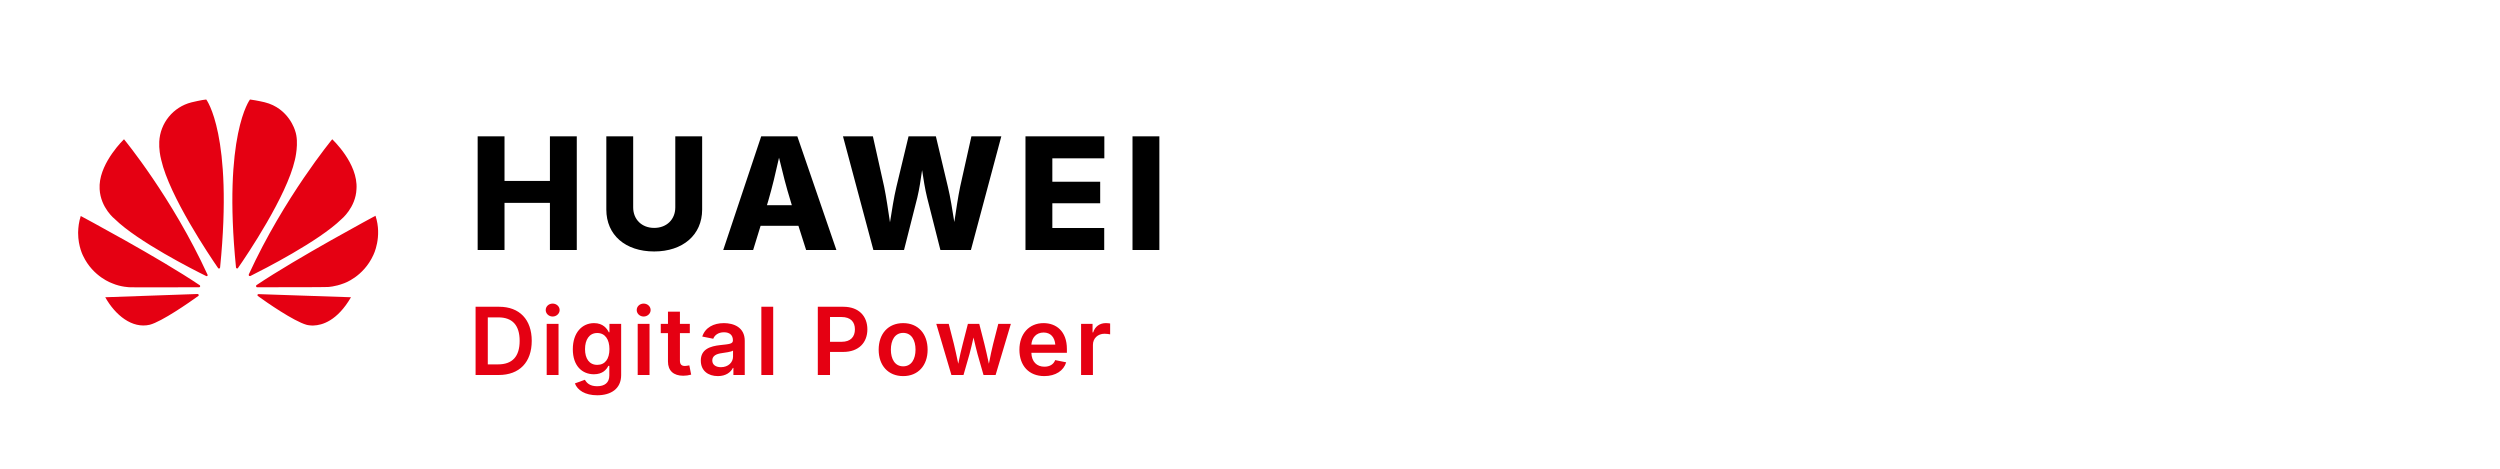
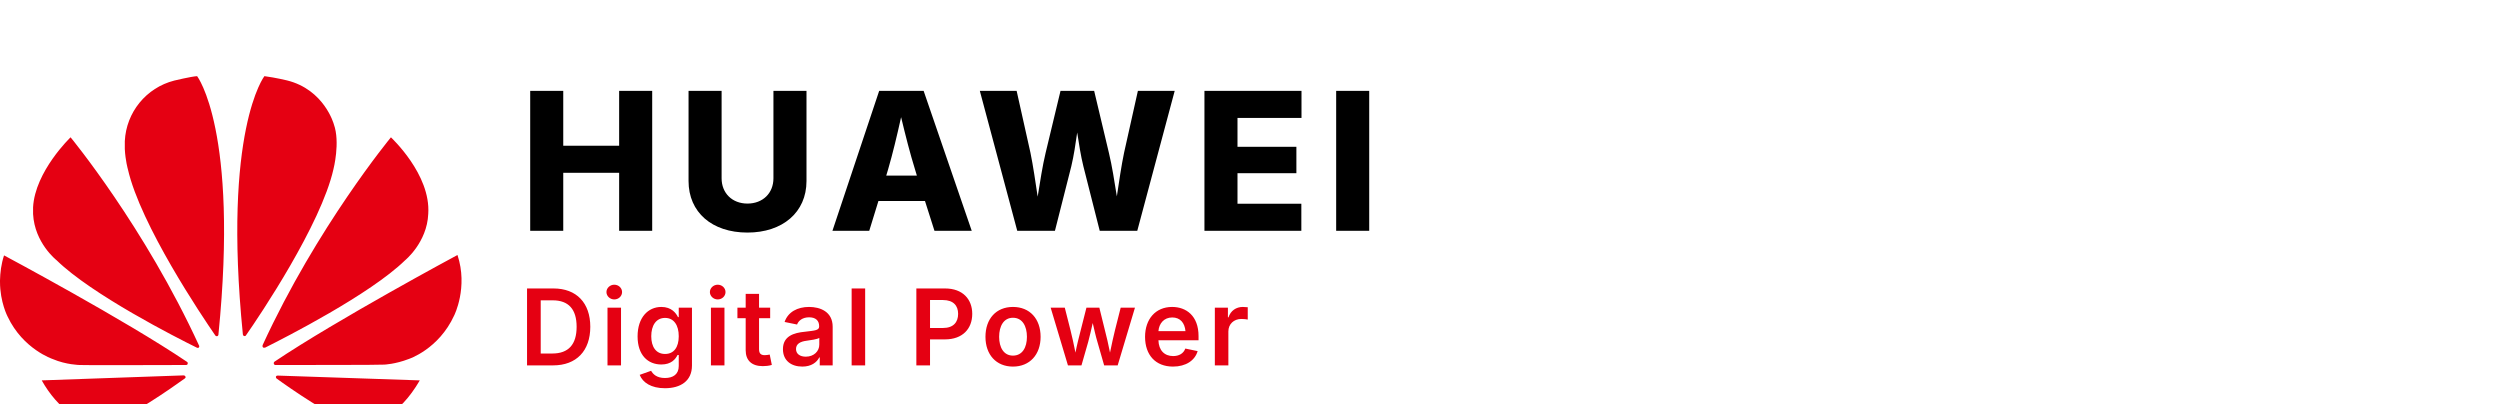
- <svg xmlns="http://www.w3.org/2000/svg" viewBox="0 0 320 60" fill="none">
-   <g transform="translate(10, 8) scale(1.6)" fill="#E50012">
+ <svg xmlns="http://www.w3.org/2000/svg" viewBox="0 0 260 42" fill="none">
+   <g transform="translate(0, 2) scale(2.0)" fill="#E50012">
    <path d="M3.67 6.14S1.82 7.91 1.72 9.78v.35c.08 1.51 1.22 2.4 1.22 2.4 1.83 1.79 6.26 4.04 7.3 4.55 0 0 .06.03.1-.01l.02-.04v-.04C7.52 10.8 3.67 6.14 3.67 6.14zM9.65 18.6c-.02-.08-.1-.08-.1-.08l-7.38.26c.8 1.43 2.15 2.53 3.56 2.2.96-.25 3.16-1.78 3.88-2.3.06-.05.04-.09.04-.09zm.08-.78C6.49 15.63.21 12.28.21 12.28c-.15.46-.2.9-.21 1.3v.07c0 1.07.4 1.82.4 1.82.8 1.69 2.34 2.2 2.34 2.2.7.3 1.4.31 1.4.31.12.02 4.4 0 5.54 0 .05 0 .08-.05.08-.05v-.06c0-.03-.03-.05-.03-.05zM9.06 3.19a3.42 3.42 0 00-2.57 3.15v.41c.03.6.16 1.05.16 1.05.66 2.9 3.86 7.65 4.55 8.65.05.05.1.03.1.03a.1.1 0 00.06-.1c1.06-10.6-1.11-13.42-1.11-13.42-.32.02-1.19.23-1.19.23zm8.299 2.27s-.49-1.8-2.44-2.28c0 0-.57-.14-1.17-.22 0 0-2.18 2.81-1.12 13.43.01.07.06.08.06.08.07.03.1-.03.1-.03.72-1.03 3.9-5.76 4.55-8.64 0 0 .36-1.4.02-2.34zm-2.92 13.07s-.07 0-.09.05c0 0-.01.07.03.1.7.51 2.85 2 3.88 2.3 0 0 .16.05.43.06h.14c.69-.02 1.9-.37 3-2.26l-7.4-.25zm7.83-8.41c.14-2.06-1.94-3.97-1.94-3.98 0 0-3.85 4.66-6.67 10.8 0 0-.03.08.02.13l.04.01h.06c1.06-.53 5.46-2.77 7.28-4.54 0 0 1.15-.93 1.21-2.42zm1.52 2.14s-6.28 3.37-9.52 5.55c0 0-.05.04-.03.11 0 0 .03.06.07.06 1.16 0 5.56 0 5.67-.02 0 0 .57-.02 1.27-.29 0 0 1.56-.5 2.37-2.27 0 0 .73-1.45.17-3.14z" />
  </g>
-   <text x="60" y="32" font-family="Inter, -apple-system, sans-serif" font-weight="800" font-size="20" fill="currentColor" letter-spacing="1.5">HUAWEI</text>
-   <text x="60" y="48" font-family="Inter, -apple-system, sans-serif" font-weight="600" font-size="12" fill="#E50012" letter-spacing="0.5">Digital Power</text>
+   <text x="54" y="24" font-family="Inter, -apple-system, sans-serif" font-weight="800" font-size="20" fill="currentColor" letter-spacing="1.5">HUAWEI</text>
+   <text x="54" y="38" font-family="Inter, -apple-system, sans-serif" font-weight="600" font-size="11" fill="#E50012" letter-spacing="0.5">Digital Power</text>
</svg>
